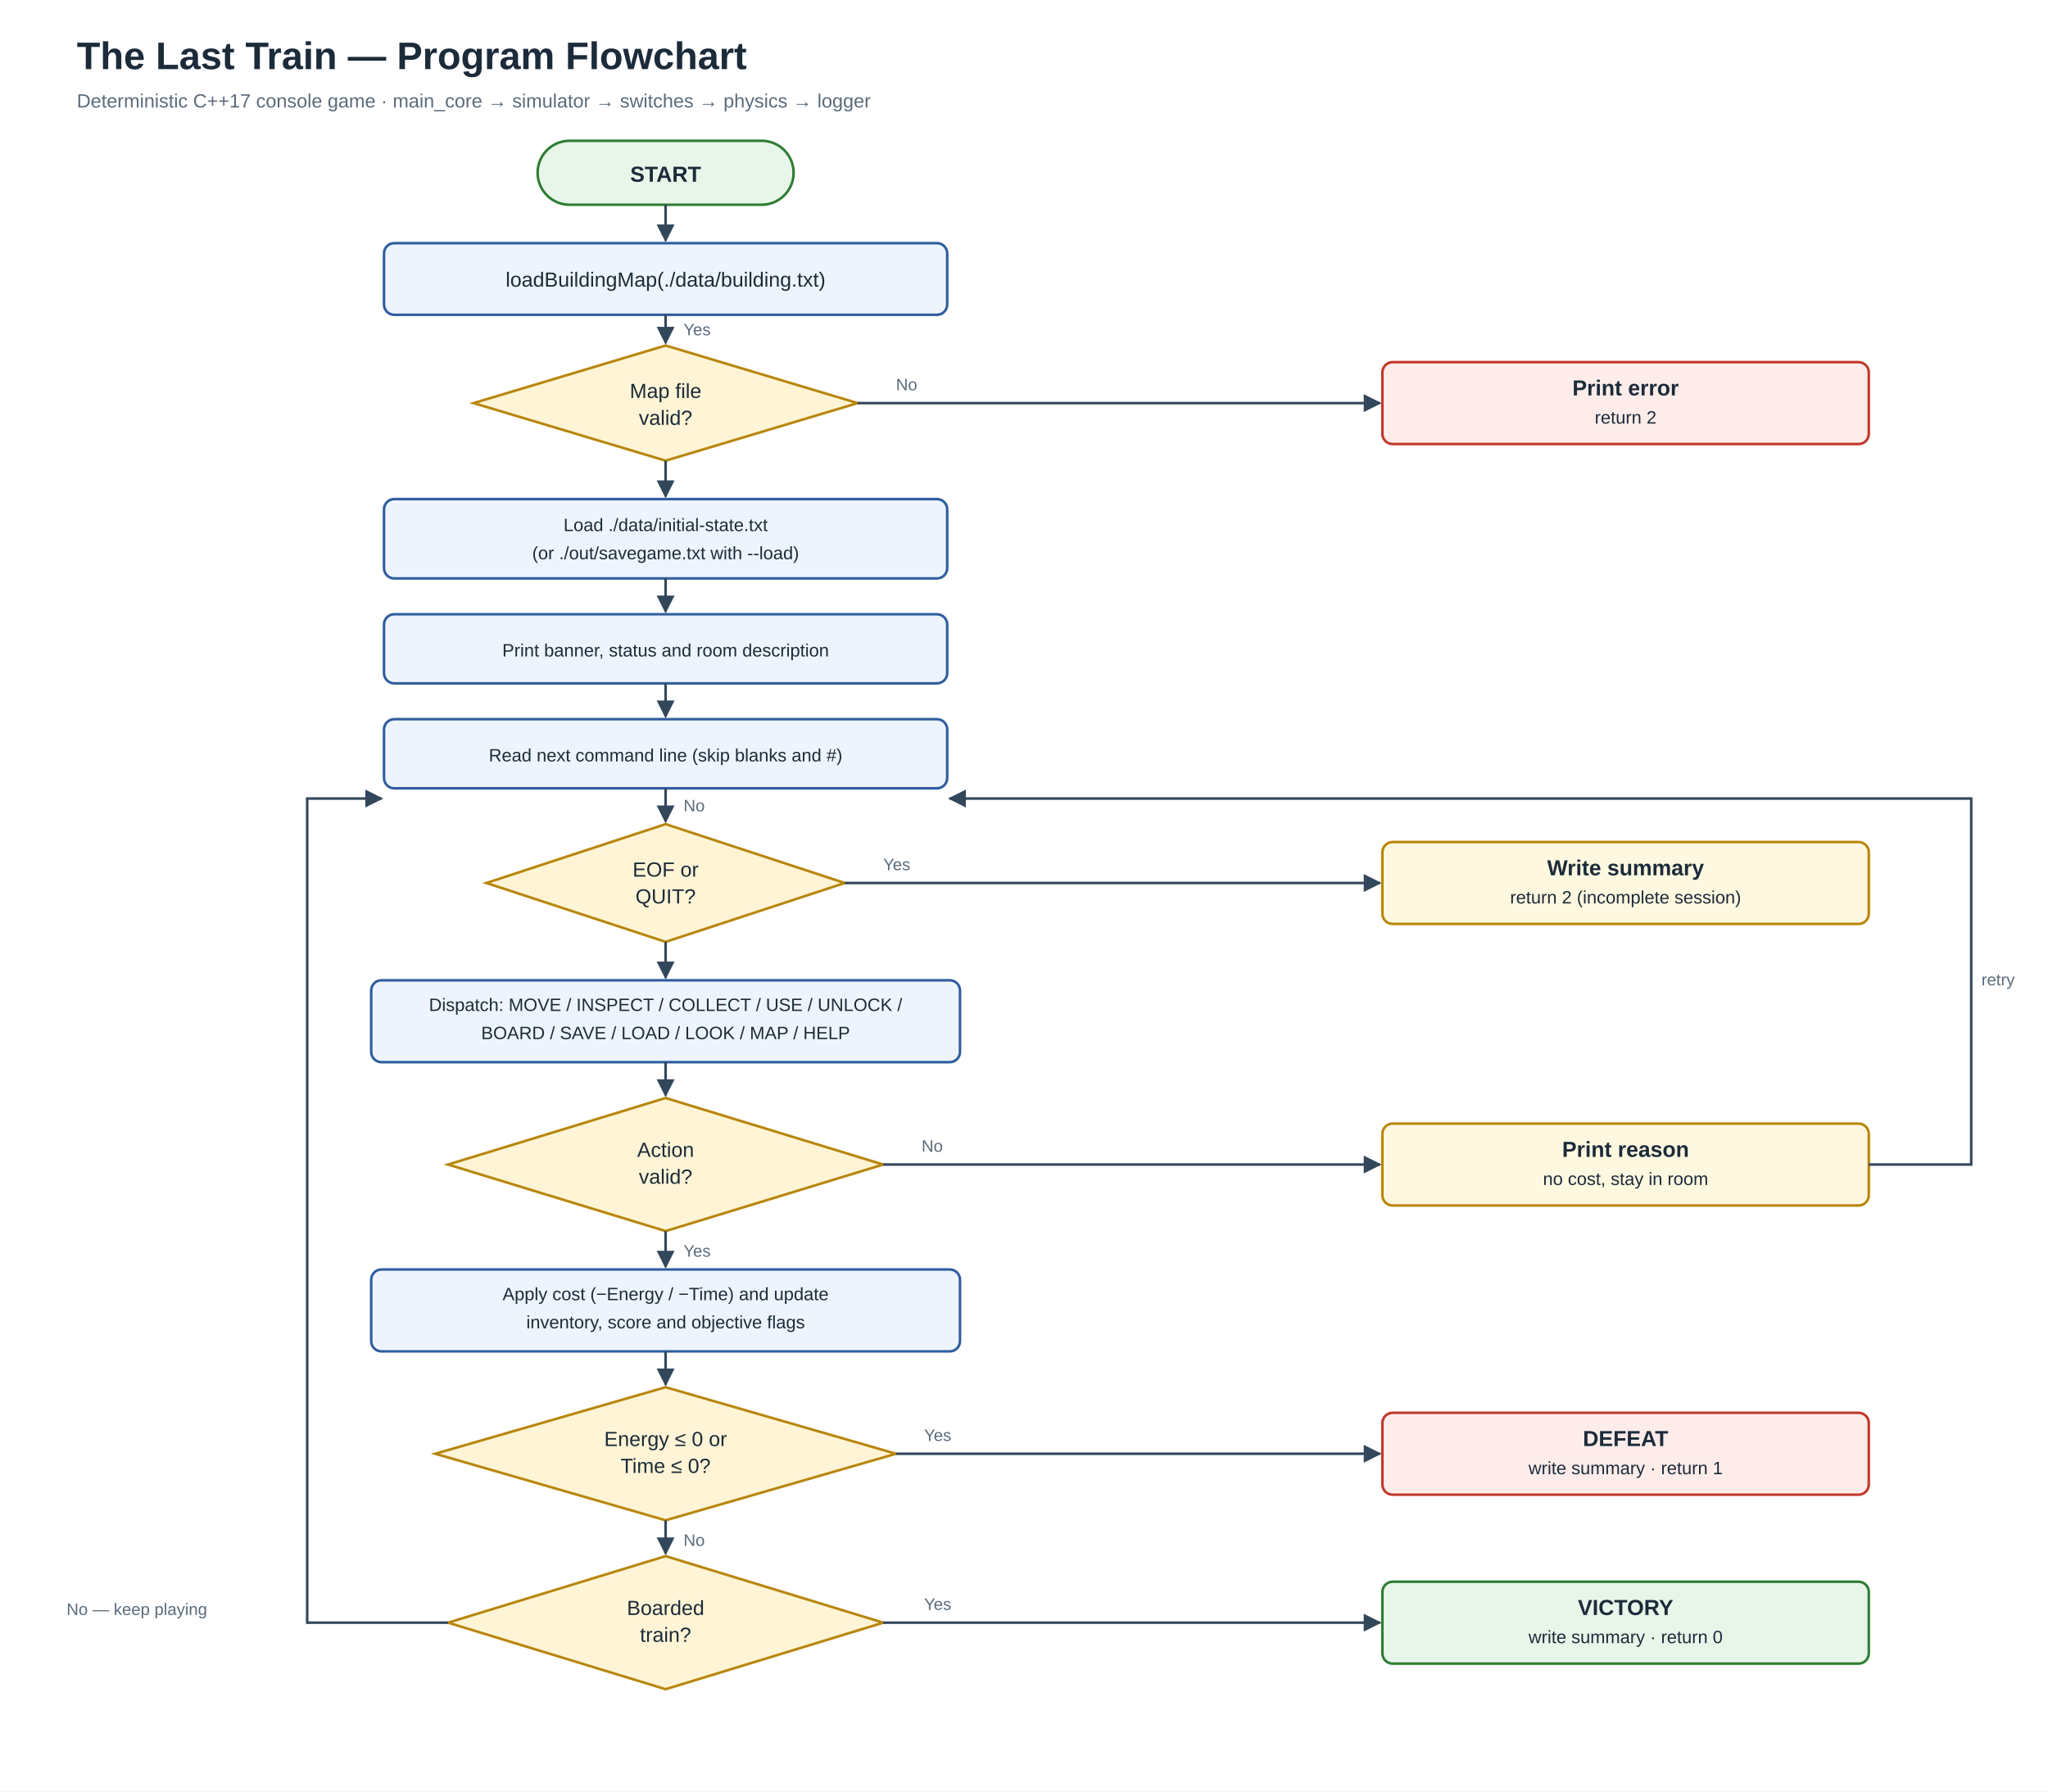
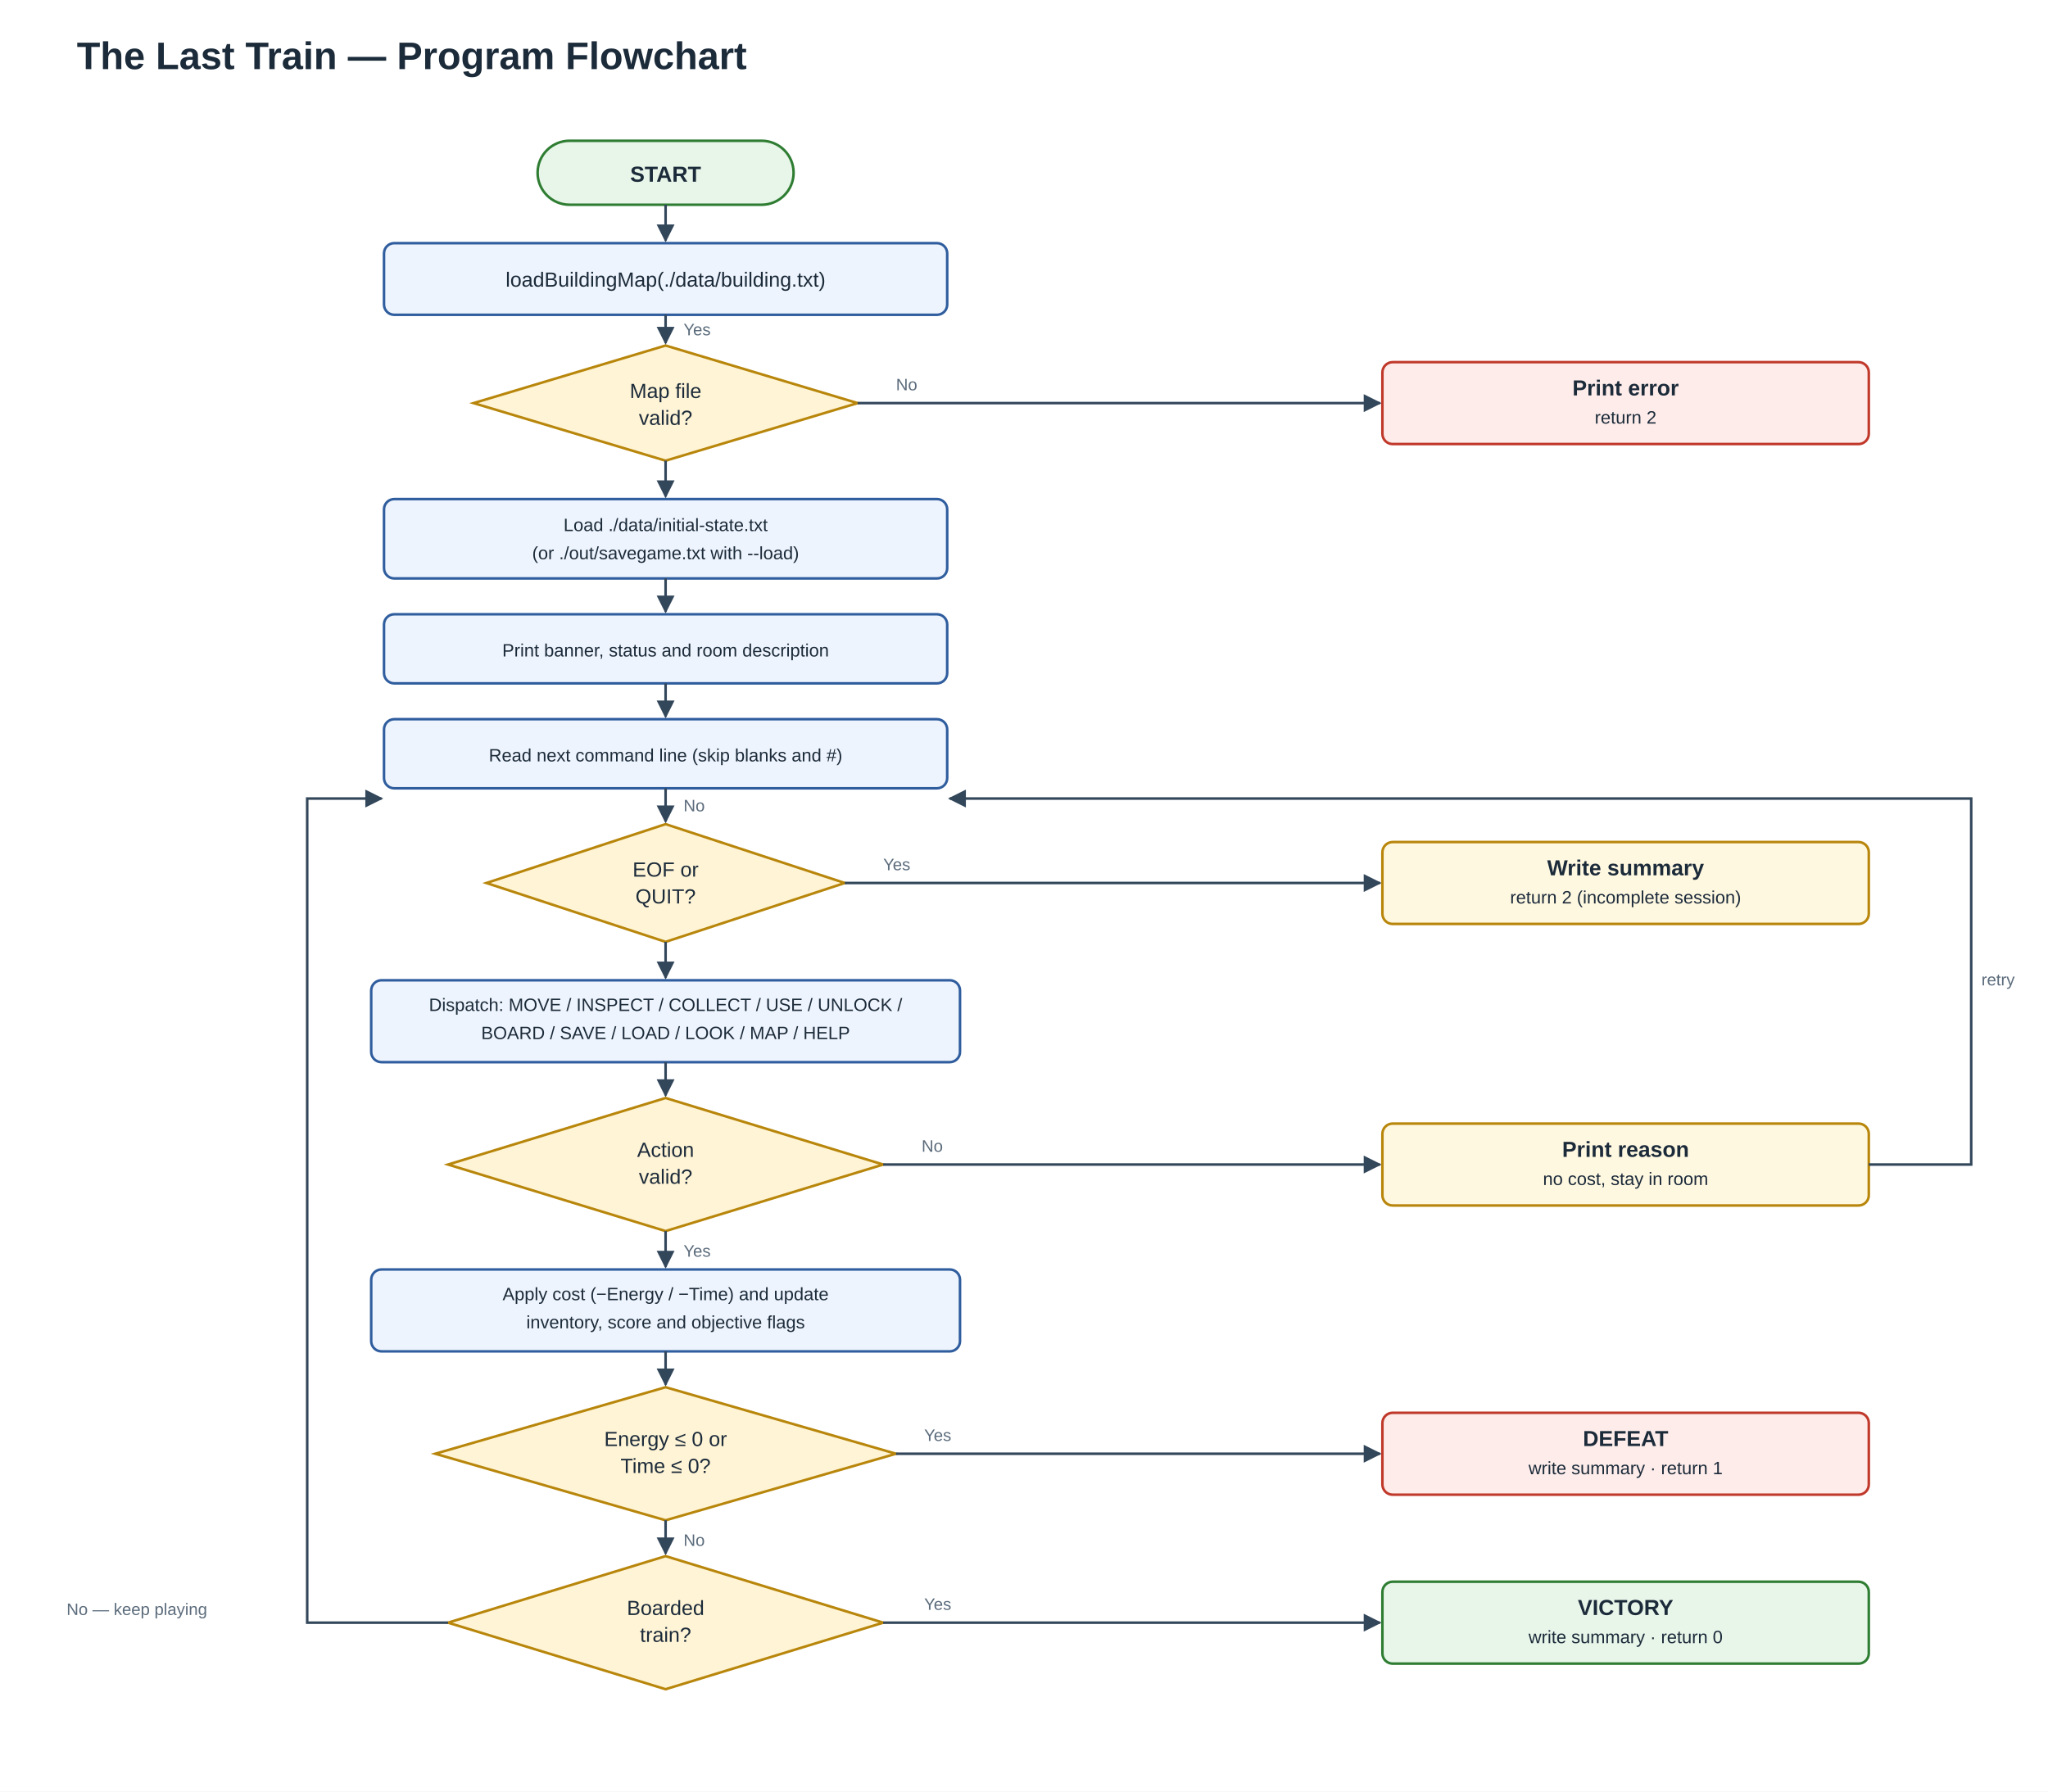
<svg xmlns="http://www.w3.org/2000/svg" width="1600" height="1400" viewBox="0 0 1600 1400">
  <defs>
    <marker id="arrow" viewBox="0 0 10 10" refX="9" refY="5" markerWidth="7" markerHeight="7" orient="auto-start-reverse">
      <path d="M0,0 L10,5 L0,10 z" fill="#33475b" />
    </marker>
    <style>
      .proc   { fill:#eef4fd; stroke:#2f5d9e; stroke-width:2; }
      .term   { fill:#e8f5e9; stroke:#2e7d32; stroke-width:2; }
      .fail   { fill:#fdecea; stroke:#c0392b; stroke-width:2; }
      .wait   { fill:#fff8e1; stroke:#b8860b; stroke-width:2; }
      .dec    { fill:#fff4d6; stroke:#b8860b; stroke-width:2; }
      .t      { font-family:"Segoe UI",Arial,sans-serif; font-size:16px; fill:#1c2b3a; text-anchor:middle; }
      .ts     { font-family:"Segoe UI",Arial,sans-serif; font-size:14px; fill:#1c2b3a; text-anchor:middle; }
      .tb     { font-family:"Segoe UI",Arial,sans-serif; font-size:17px; font-weight:bold; fill:#1c2b3a; text-anchor:middle; }
      .ln     { stroke:#33475b; stroke-width:2; fill:none; marker-end:url(#arrow); }
      .lbl    { font-family:"Segoe UI",Arial,sans-serif; font-size:13px; fill:#5b6b7b; }
      .rule   { font-family:"Segoe UI",Arial,sans-serif; font-size:14px; fill:#33475b; }
    </style>
  </defs>
  <rect x="0" y="0" width="1600" height="1400" fill="#ffffff" />
  <text x="60" y="54" font-family="Segoe UI,Arial,sans-serif" font-size="30" font-weight="bold" fill="#1c2b3a">The Last Train — Program Flowchart</text>
-   <text x="60" y="84" font-family="Segoe UI,Arial,sans-serif" font-size="15" fill="#5b6b7b">Deterministic C++17 console game · main_core → simulator → switches → physics → logger</text>
  <rect class="term" x="420" y="110" width="200" height="50" rx="25" />
  <text class="tb" x="520" y="142">START</text>
  <rect class="proc" x="300" y="190" width="440" height="56" rx="8" />
  <text class="t" x="520" y="224">loadBuildingMap(./data/building.txt)</text>
  <polygon class="dec" points="520,270 670,315 520,360 370,315" />
  <text class="t" x="520" y="311">Map file</text>
  <text class="t" x="520" y="332">valid?</text>
  <rect class="proc" x="300" y="390" width="440" height="62" rx="8" />
  <text class="ts" x="520" y="415">Load ./data/initial-state.txt</text>
  <text class="ts" x="520" y="437">(or ./out/savegame.txt with --load)</text>
  <rect class="proc" x="300" y="480" width="440" height="54" rx="8" />
  <text class="ts" x="520" y="513">Print banner, status and room description</text>
  <rect class="proc" x="300" y="562" width="440" height="54" rx="8" />
  <text class="ts" x="520" y="595">Read next command line (skip blanks and #)</text>
  <polygon class="dec" points="520,644 660,690 520,736 380,690" />
  <text class="t" x="520" y="685">EOF or</text>
  <text class="t" x="520" y="706">QUIT?</text>
  <rect class="proc" x="290" y="766" width="460" height="64" rx="8" />
  <text class="ts" x="520" y="790">Dispatch: MOVE / INSPECT / COLLECT / USE / UNLOCK /</text>
  <text class="ts" x="520" y="812">BOARD / SAVE / LOAD / LOOK / MAP / HELP</text>
  <polygon class="dec" points="520,858 690,910 520,962 350,910" />
  <text class="t" x="520" y="904">Action</text>
  <text class="t" x="520" y="925">valid?</text>
  <rect class="proc" x="290" y="992" width="460" height="64" rx="8" />
  <text class="ts" x="520" y="1016">Apply cost (−Energy / −Time) and update</text>
  <text class="ts" x="520" y="1038">inventory, score and objective flags</text>
  <polygon class="dec" points="520,1084 700,1136 520,1188 340,1136" />
  <text class="t" x="520" y="1130">Energy ≤ 0 or</text>
  <text class="t" x="520" y="1151">Time ≤ 0?</text>
  <polygon class="dec" points="520,1216 690,1268 520,1320 350,1268" />
  <text class="t" x="520" y="1262">Boarded</text>
  <text class="t" x="520" y="1283">train?</text>
  <path class="ln" d="M520,160 L520,188" />
  <path class="ln" d="M520,246 L520,268" />
  <text class="lbl" x="534" y="262">Yes</text>
  <path class="ln" d="M520,360 L520,388" />
  <path class="ln" d="M520,452 L520,478" />
  <path class="ln" d="M520,534 L520,560" />
  <path class="ln" d="M520,616 L520,642" />
  <text class="lbl" x="534" y="634">No</text>
  <path class="ln" d="M520,736 L520,764" />
  <path class="ln" d="M520,830 L520,856" />
  <path class="ln" d="M520,962 L520,990" />
  <text class="lbl" x="534" y="982">Yes</text>
  <path class="ln" d="M520,1056 L520,1082" />
  <path class="ln" d="M520,1188 L520,1214" />
  <text class="lbl" x="534" y="1208">No</text>
  <path class="ln" d="M670,315 L1078,315" />
  <text class="lbl" x="700" y="305">No</text>
  <rect class="fail" x="1080" y="283" width="380" height="64" rx="8" />
  <text class="tb" x="1270" y="309">Print error</text>
  <text class="ts" x="1270" y="331">return 2</text>
  <path class="ln" d="M660,690 L1078,690" />
  <text class="lbl" x="690" y="680">Yes</text>
  <rect class="wait" x="1080" y="658" width="380" height="64" rx="8" />
  <text class="tb" x="1270" y="684">Write summary</text>
  <text class="ts" x="1270" y="706">return 2 (incomplete session)</text>
  <path class="ln" d="M690,910 L1078,910" />
  <text class="lbl" x="720" y="900">No</text>
  <rect class="wait" x="1080" y="878" width="380" height="64" rx="8" />
  <text class="tb" x="1270" y="904">Print reason</text>
  <text class="ts" x="1270" y="926">no cost, stay in room</text>
  <path class="ln" d="M1460,910 L1540,910 L1540,624 L742,624" />
  <text class="lbl" x="1548" y="770">retry</text>
  <path class="ln" d="M700,1136 L1078,1136" />
  <text class="lbl" x="722" y="1126">Yes</text>
  <rect class="fail" x="1080" y="1104" width="380" height="64" rx="8" />
  <text class="tb" x="1270" y="1130">DEFEAT</text>
  <text class="ts" x="1270" y="1152">write summary · return 1</text>
  <path class="ln" d="M690,1268 L1078,1268" />
  <text class="lbl" x="722" y="1258">Yes</text>
  <rect class="term" x="1080" y="1236" width="380" height="64" rx="8" />
  <text class="tb" x="1270" y="1262">VICTORY</text>
  <text class="ts" x="1270" y="1284">write summary · return 0</text>
  <path class="ln" d="M350,1268 L240,1268 L240,624 L298,624" />
  <text class="lbl" x="52" y="1262">No — keep playing</text>
</svg>
